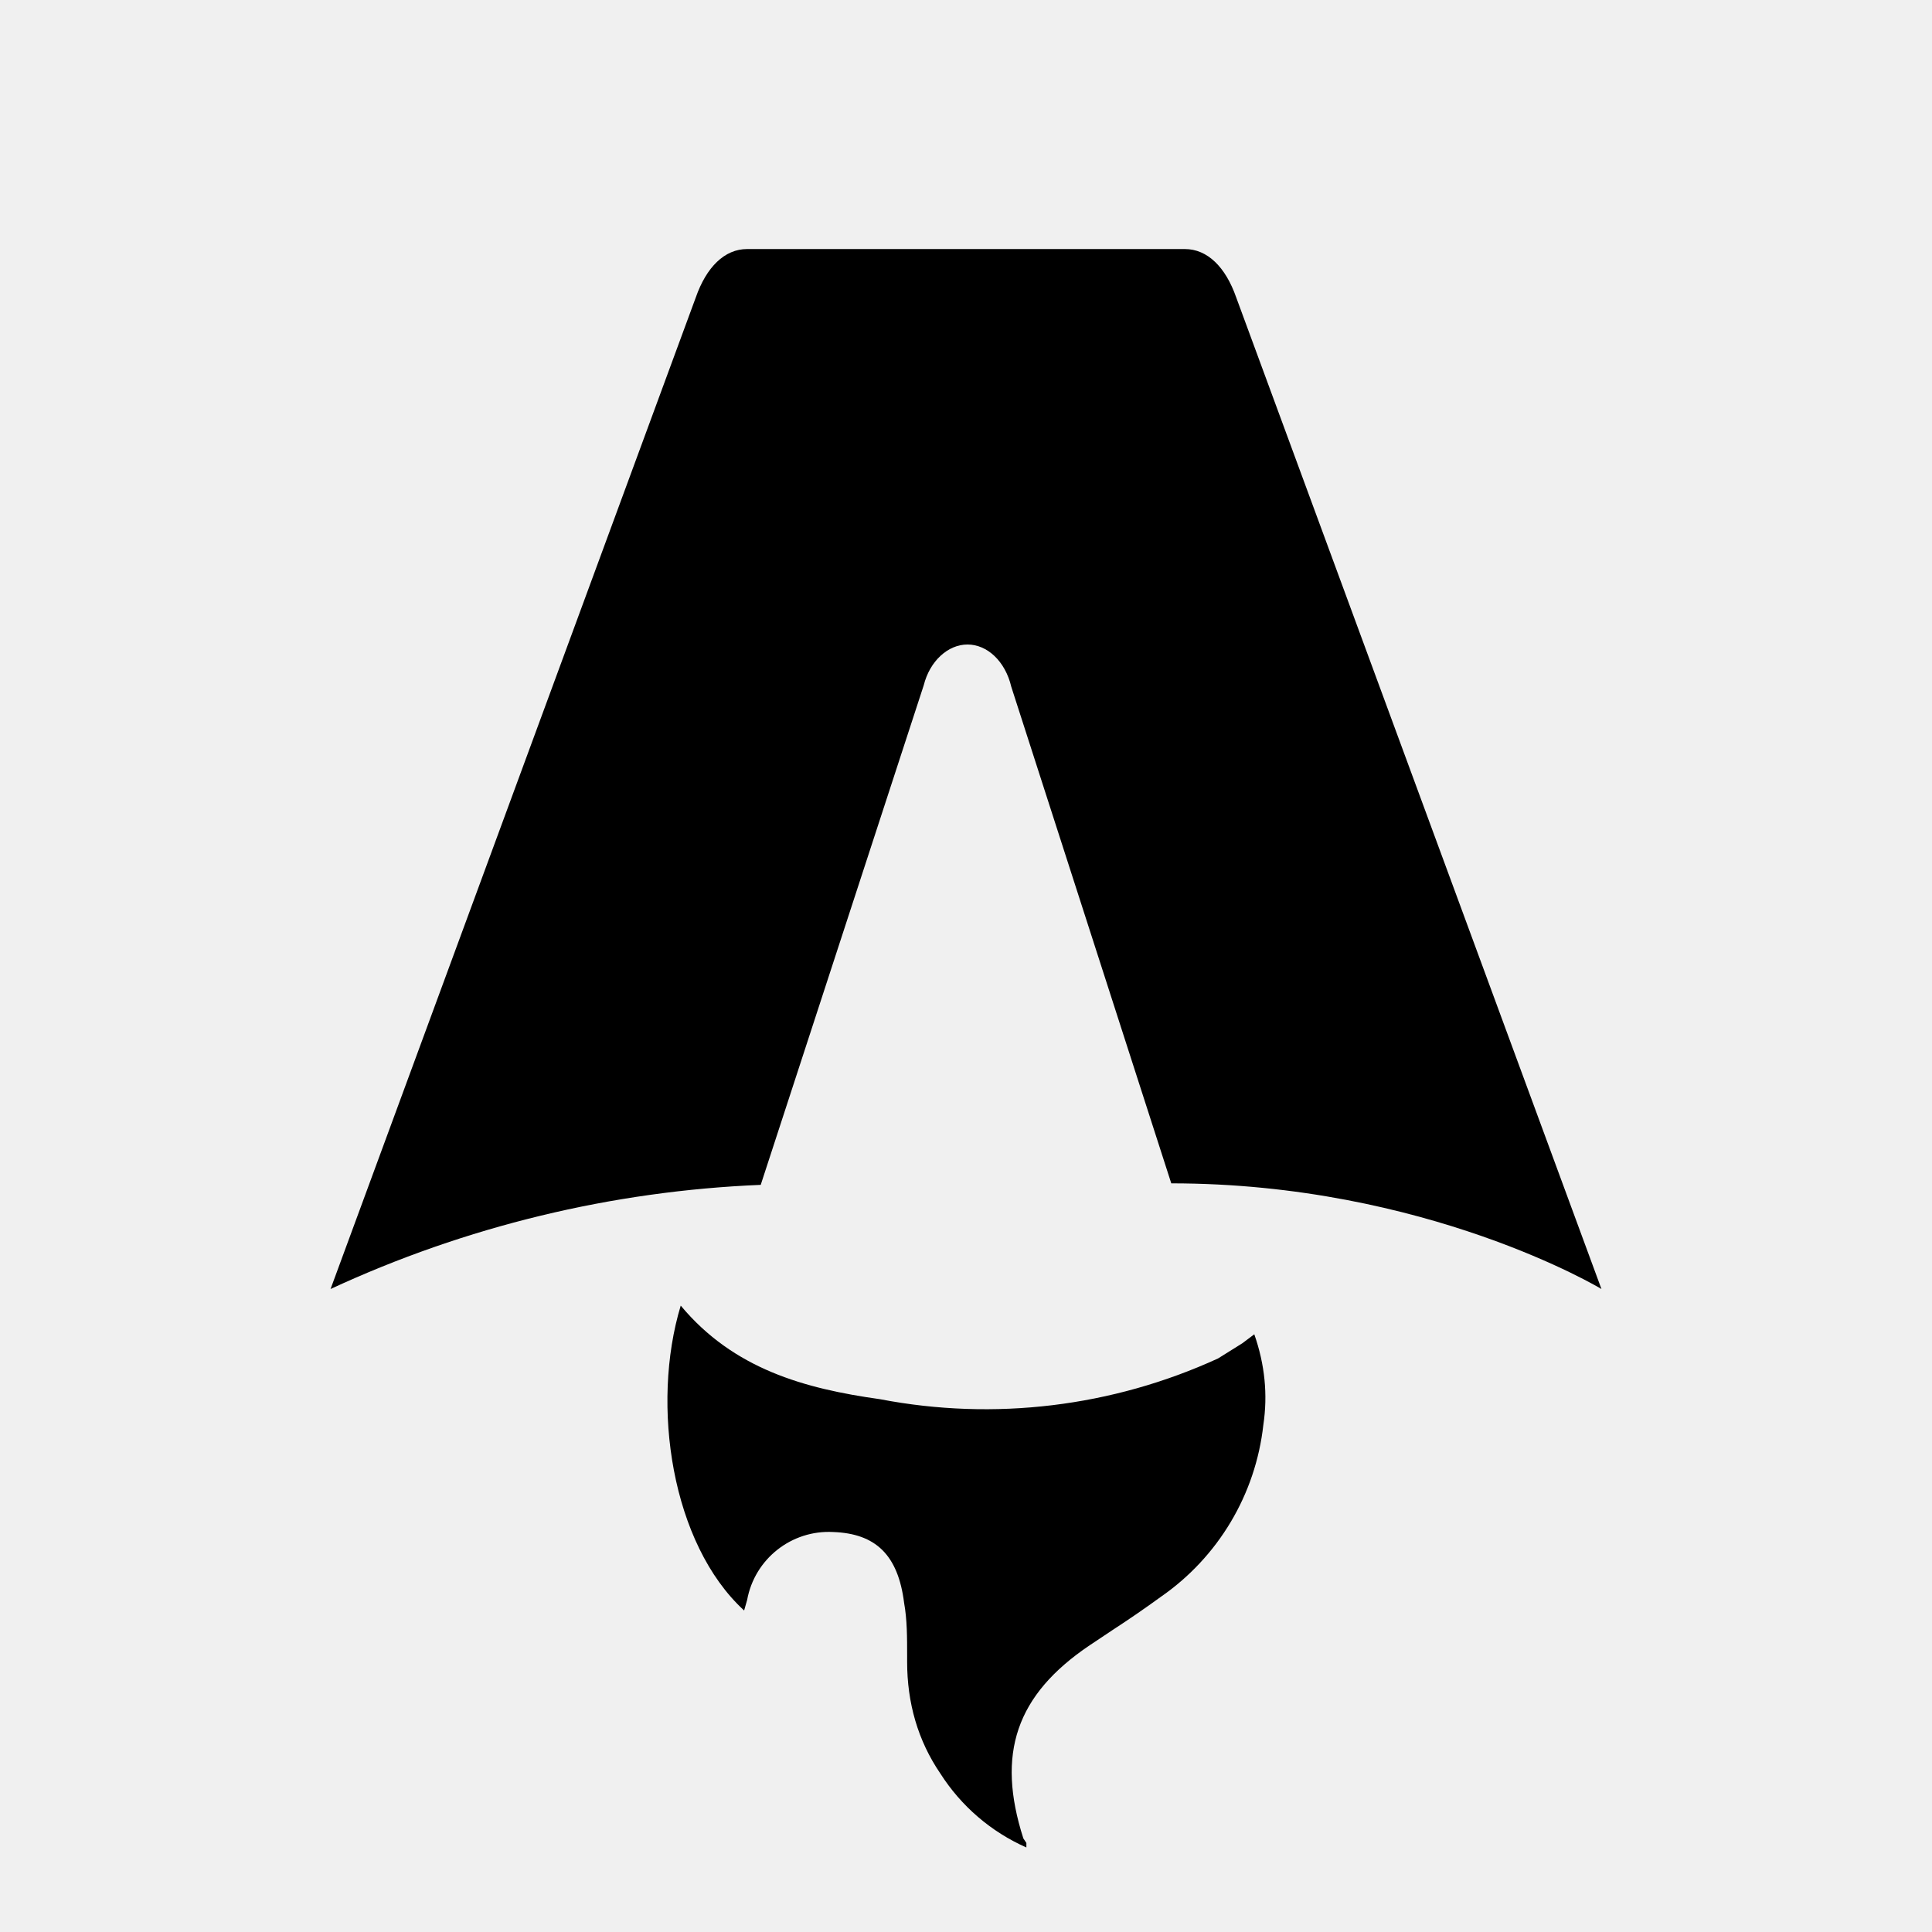
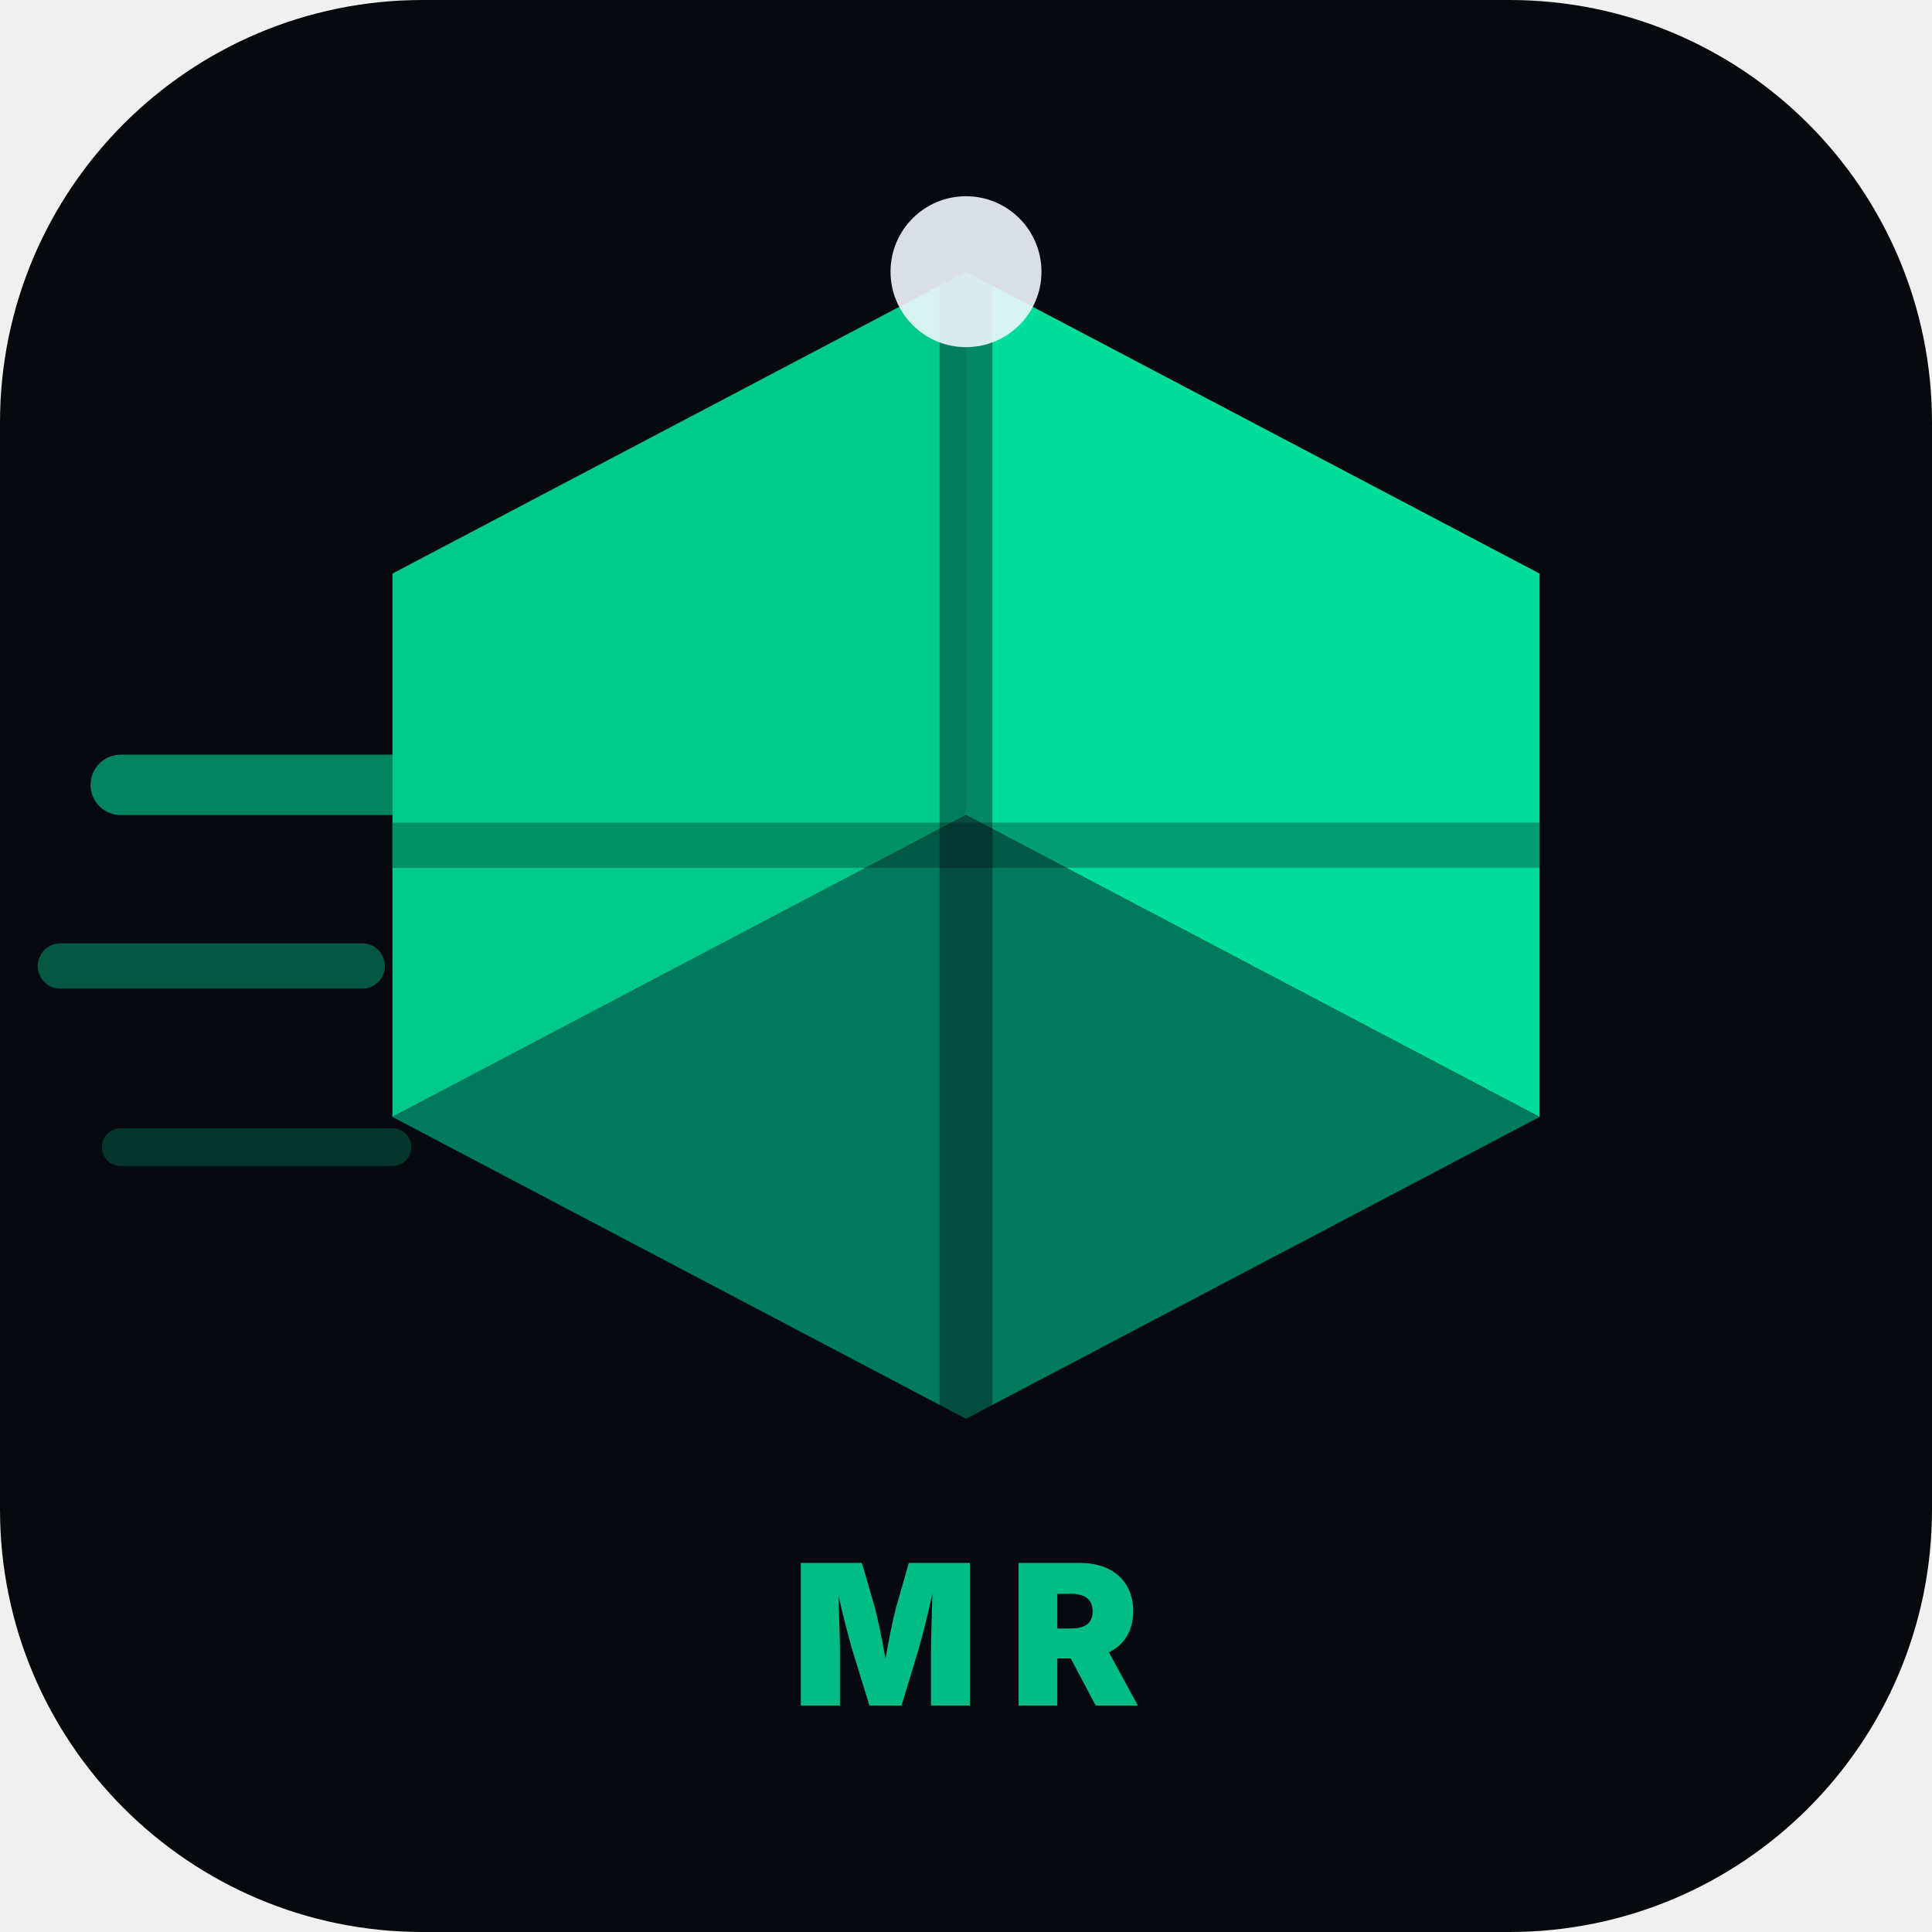
- <svg xmlns="http://www.w3.org/2000/svg" fill="none" viewBox="0 0 128 128">
-   <path d="M50.4 78.5a75.1 75.1 0 0 0-28.5 6.9l24.2-65.7c.7-2 1.9-3.2 3.4-3.2h29c1.5 0 2.7 1.2 3.4 3.2l24.2 65.7s-11.6-7-28.5-7L67 45.5c-.4-1.7-1.6-2.8-2.9-2.8-1.3 0-2.5 1.1-2.9 2.7L50.4 78.5Zm-1.1 28.2Zm-4.2-20.2c-2 6.6-.6 15.8 4.2 20.2a17.5 17.5 0 0 1 .2-.7 5.5 5.5 0 0 1 5.7-4.5c2.8.1 4.3 1.5 4.7 4.7.2 1.1.2 2.3.2 3.5v.4c0 2.7.7 5.2 2.2 7.4a13 13 0 0 0 5.7 4.9v-.3l-.2-.3c-1.8-5.6-.5-9.5 4.4-12.8l1.5-1a73 73 0 0 0 3.2-2.2 16 16 0 0 0 6.8-11.4c.3-2 .1-4-.6-6l-.8.6-1.6 1a37 37 0 0 1-22.4 2.7c-5-.7-9.7-2-13.2-6.2Z" />
-   <style>
-         path { fill: #000; }
-         @media (prefers-color-scheme: dark) {
-             path { fill: #FFF; }
-         }
-     </style>
+ <svg xmlns="http://www.w3.org/2000/svg" viewBox="0 0 128 128">
+   <rect width="128" height="128" rx="28" fill="#060A0E" />
+   <line x1="8" y1="52" x2="26" y2="52" stroke="#00E8A2" stroke-width="4" stroke-linecap="round" opacity="0.55" />
+   <line x1="4" y1="64" x2="24" y2="64" stroke="#00E8A2" stroke-width="3" stroke-linecap="round" opacity="0.35" />
+   <line x1="8" y1="76" x2="26" y2="76" stroke="#00E8A2" stroke-width="2.5" stroke-linecap="round" opacity="0.2" />
+   <polygon points="64,18 102,38 102,74 64,54" fill="#00E8A2" opacity="0.95" />
+   <polygon points="26,38 64,18 64,54 26,74" fill="#00C98A" />
+   <polygon points="26,74 64,54 102,74 64,94" fill="#007A5E" />
+   <line x1="64" y1="18" x2="64" y2="94" stroke="#060A0E" stroke-width="3.5" opacity="0.4" />
+   <line x1="26" y1="56" x2="102" y2="56" stroke="#060A0E" stroke-width="3" opacity="0.3" />
+   <circle cx="64" cy="18" r="5" fill="#F0F6FC" opacity="0.9" />
+   <text x="64" y="113" font-family="Inter, system-ui, sans-serif" font-size="13" font-weight="900" text-anchor="middle" fill="#00E8A2" letter-spacing="2" opacity="0.8">MR</text>
</svg>
